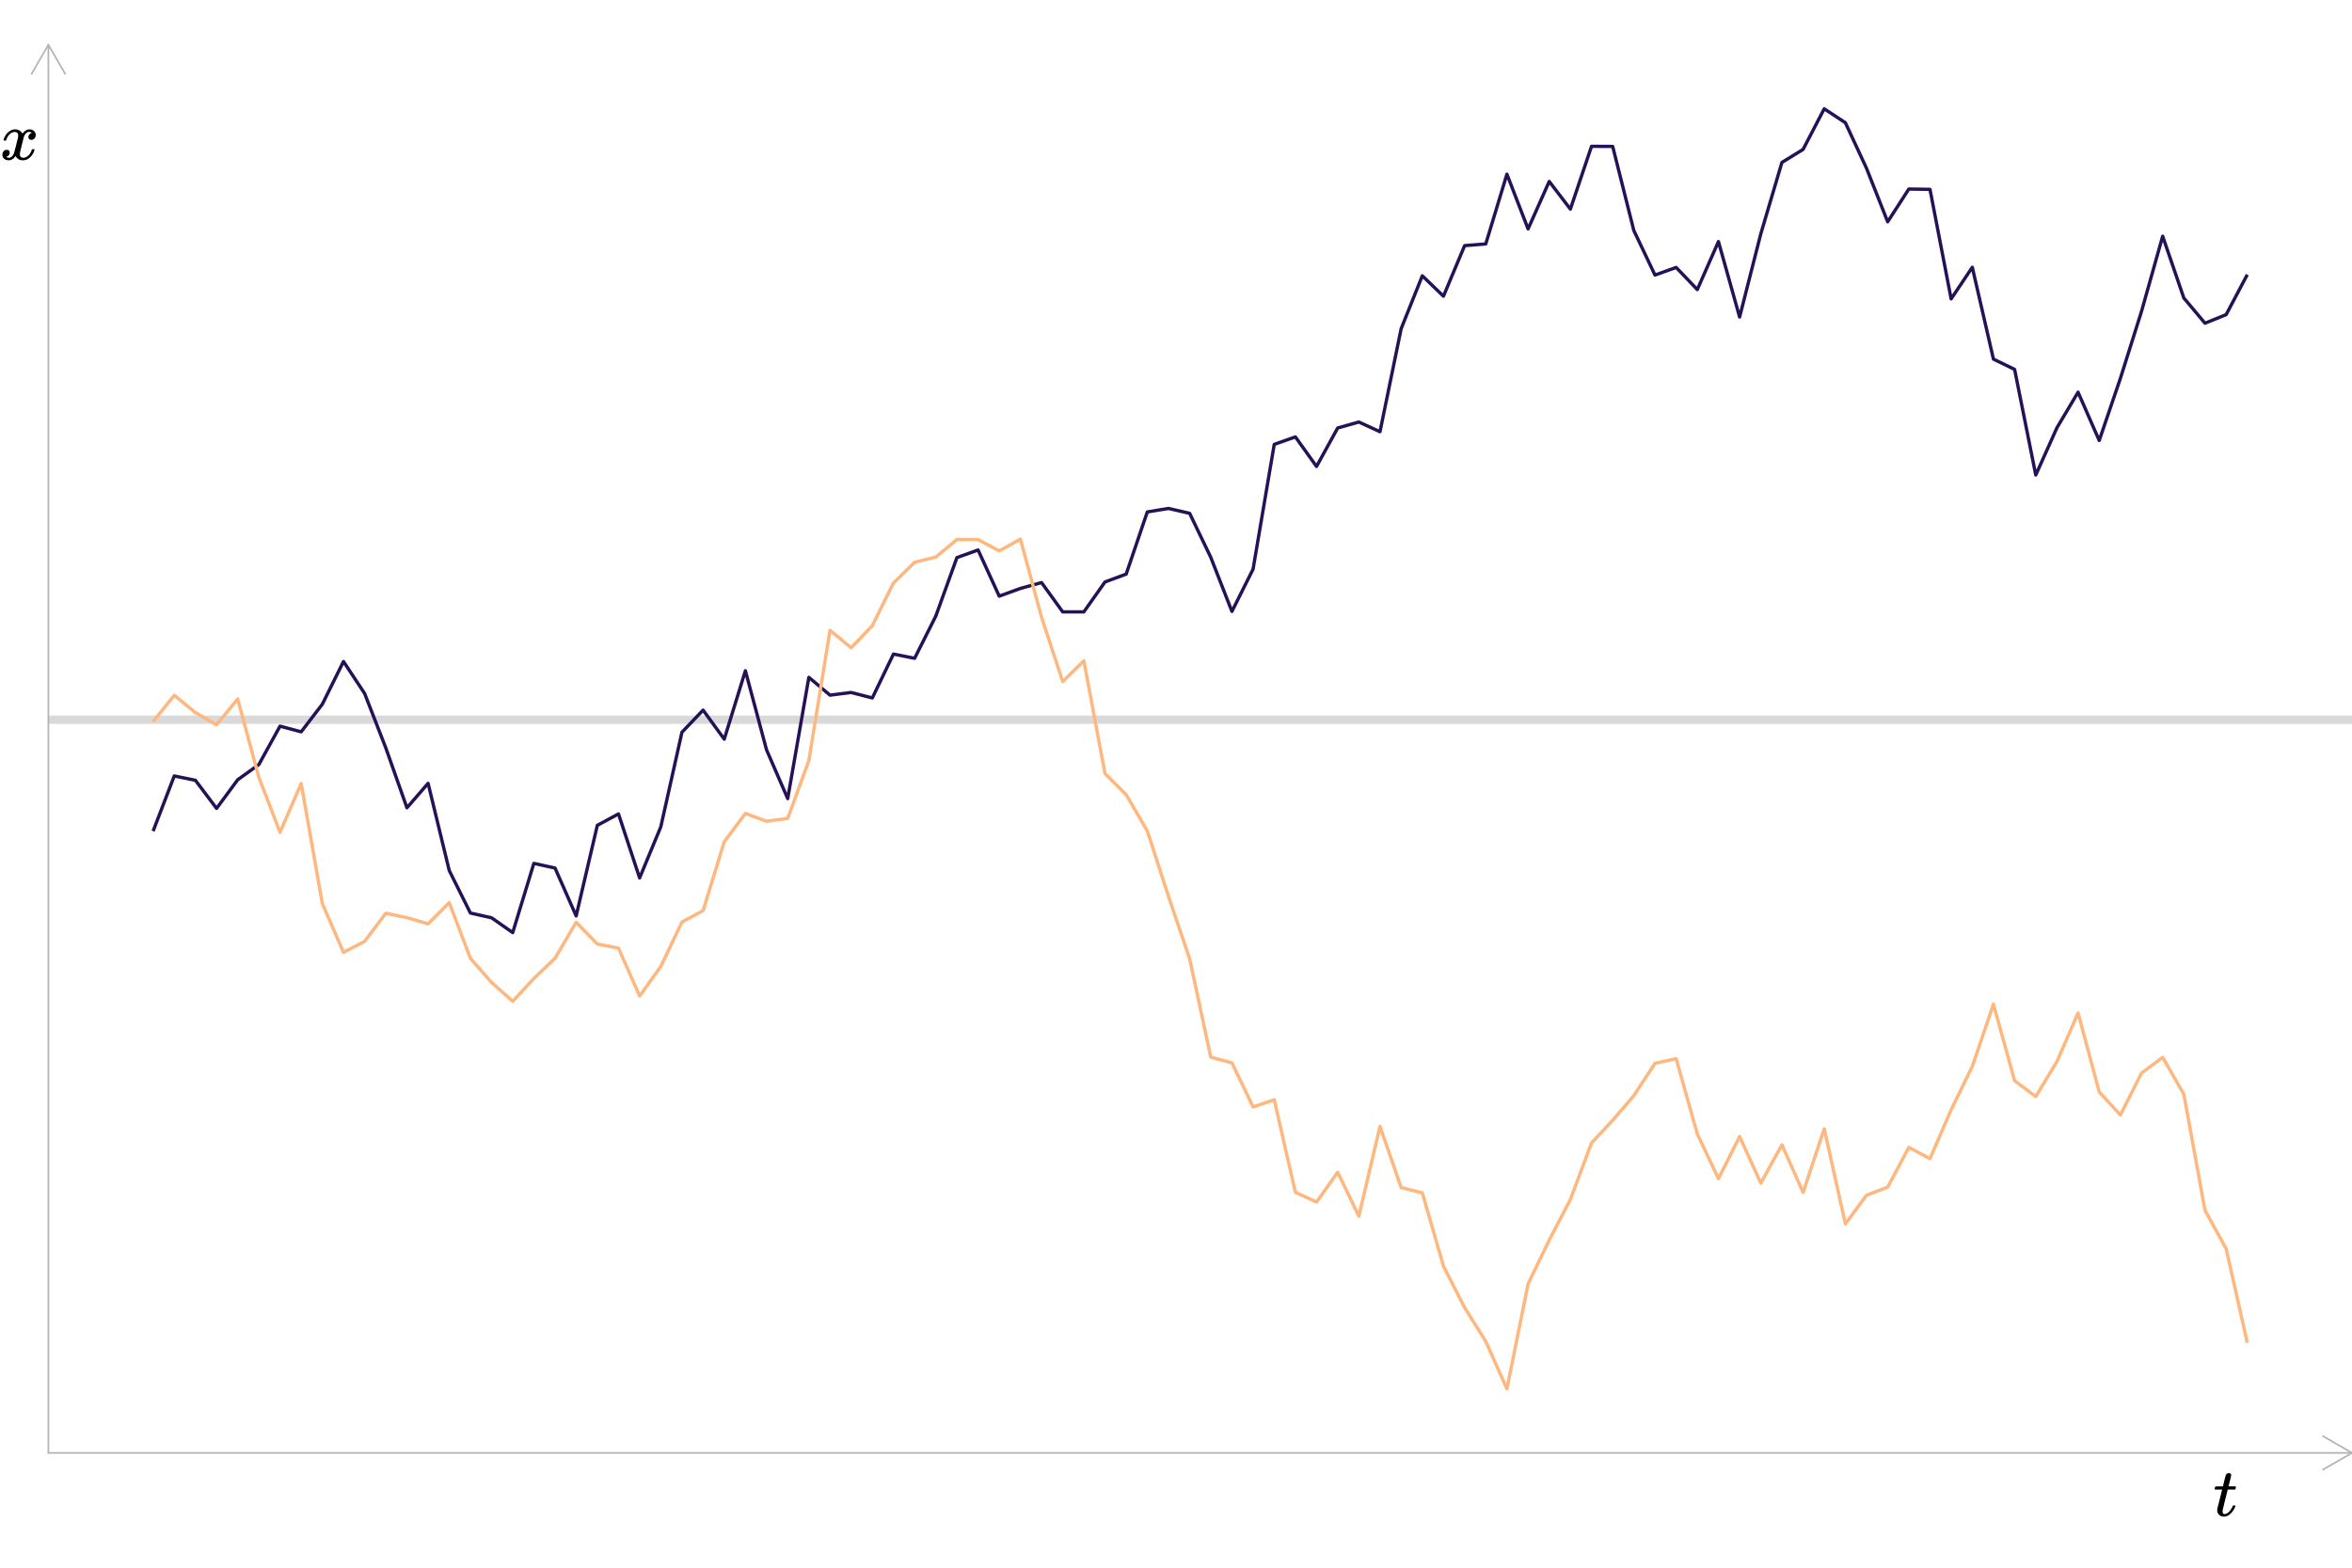
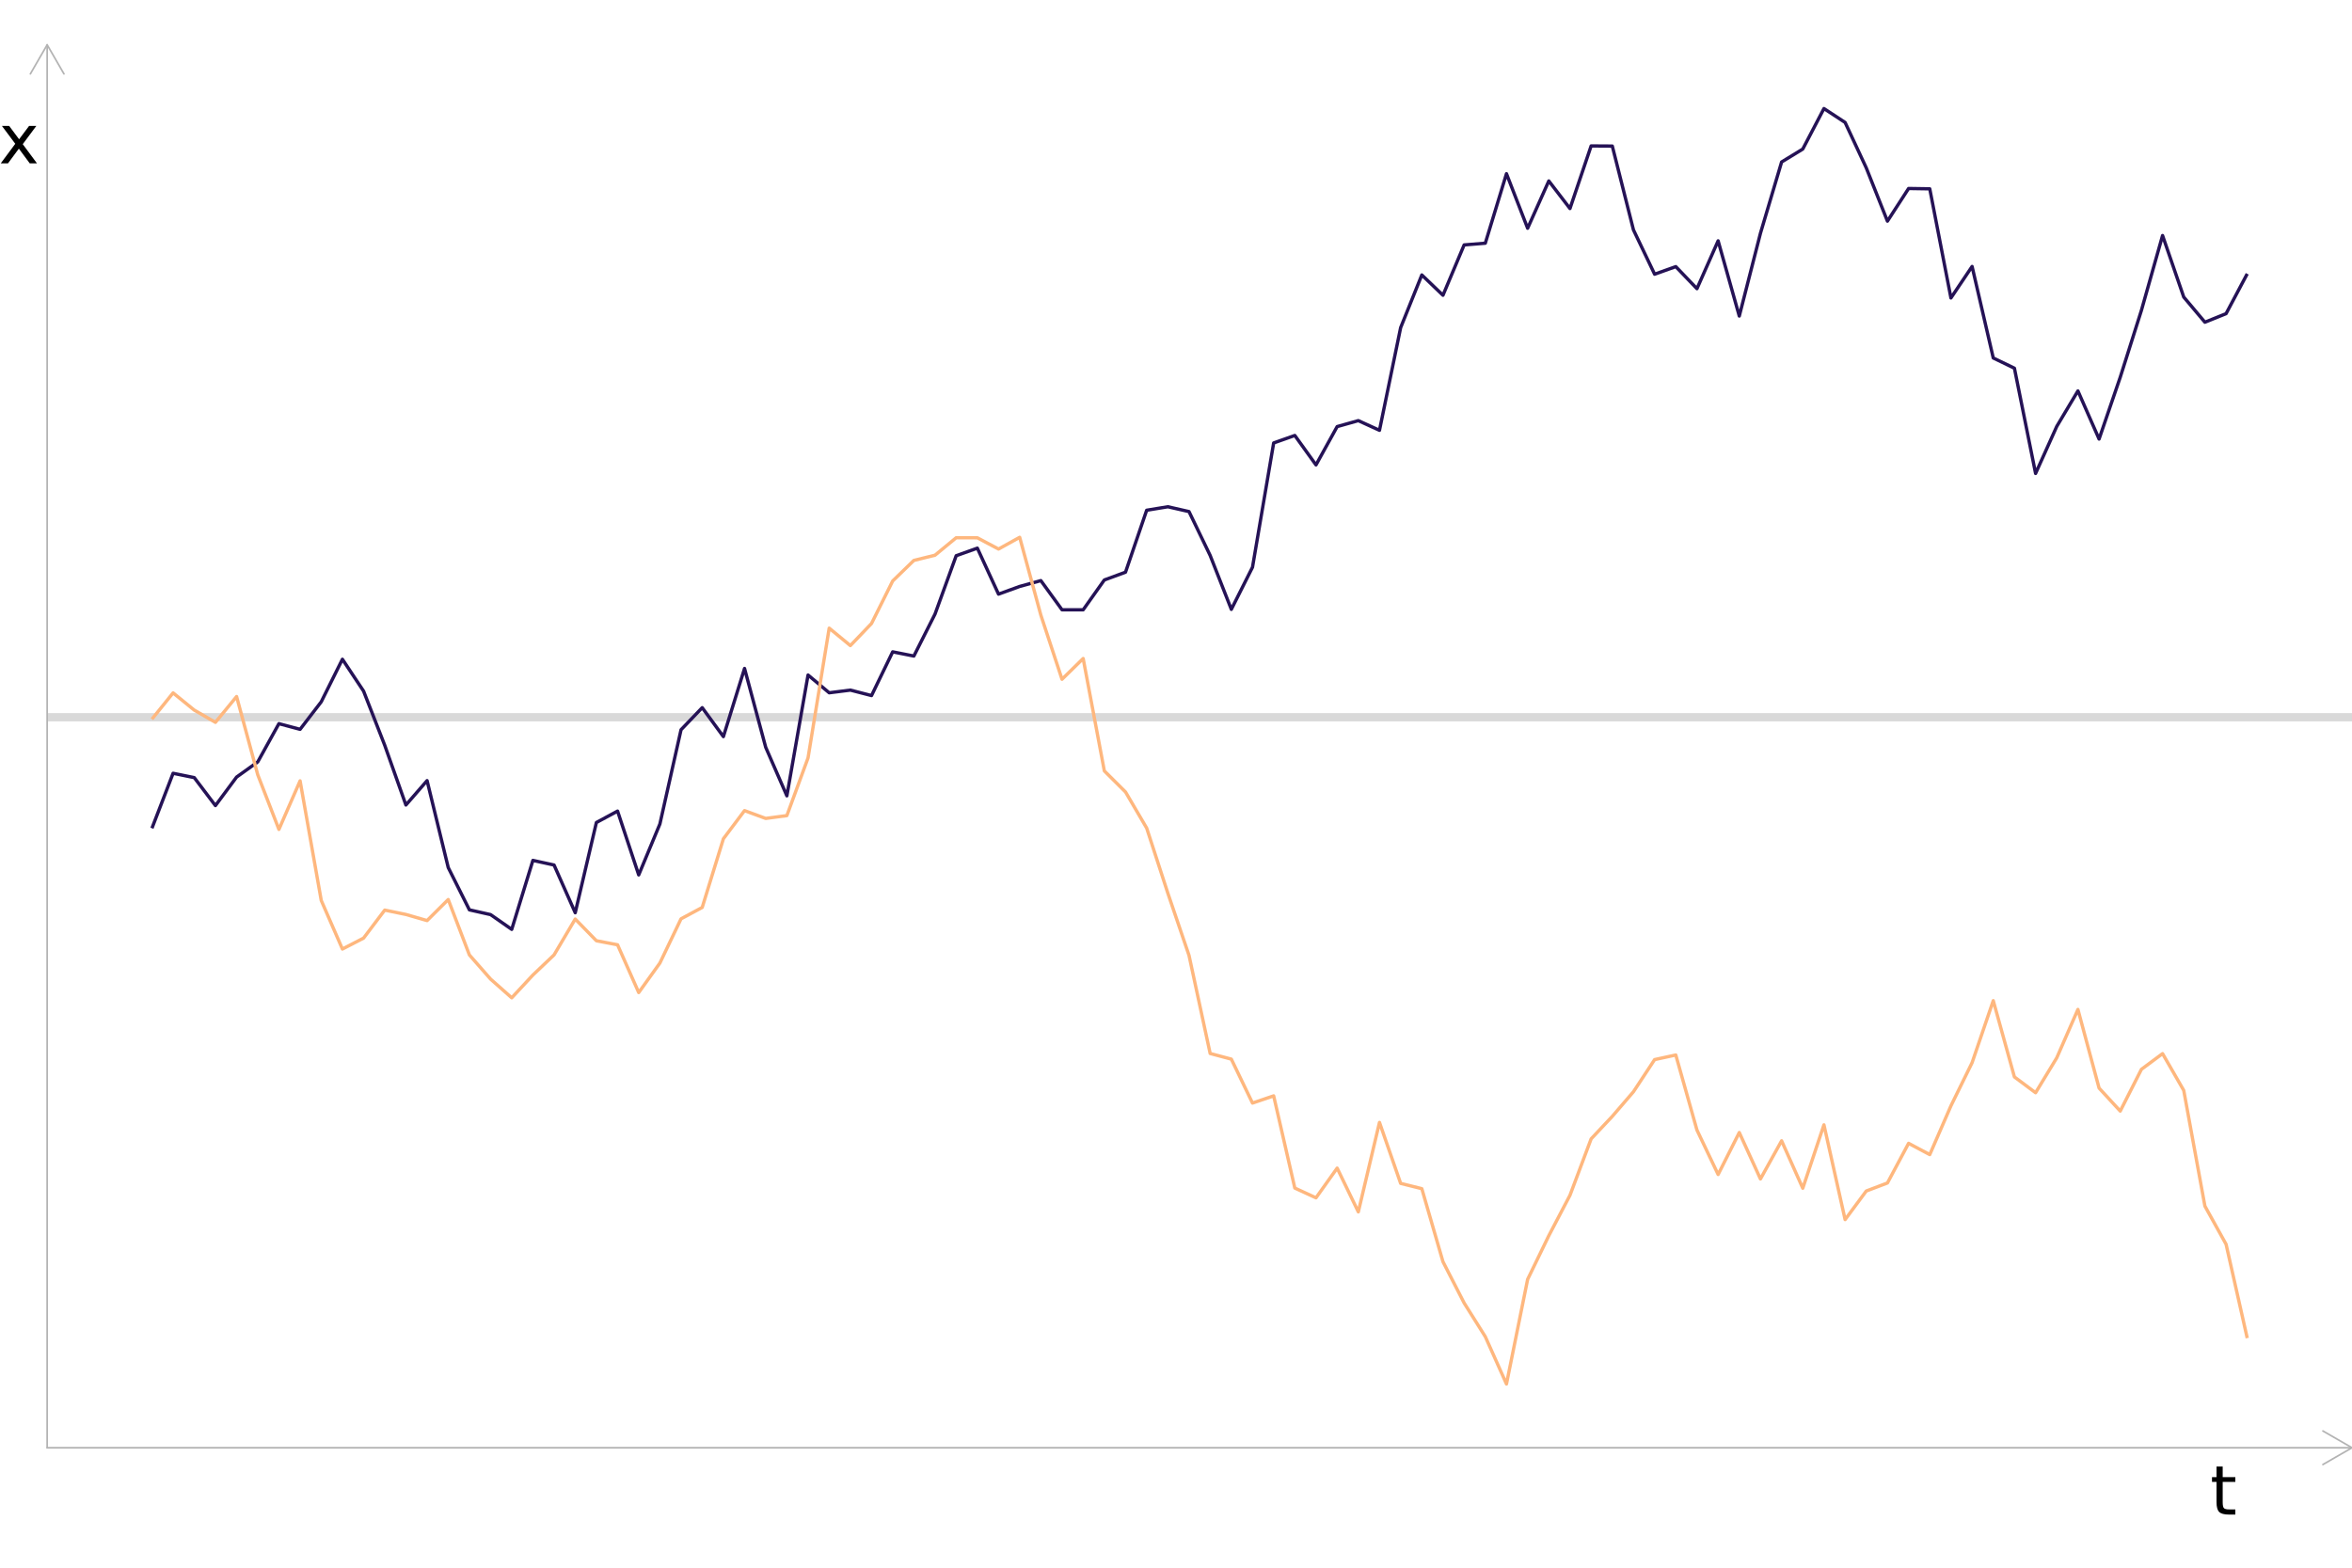
- <svg xmlns="http://www.w3.org/2000/svg" xmlns:xlink="http://www.w3.org/1999/xlink" width="756pt" height="504pt" viewBox="0 0 756 504" version="1.1">
+ <svg xmlns="http://www.w3.org/2000/svg" xmlns:xlink="http://www.w3.org/1999/xlink" width="756" height="504" viewBox="0 0 756 504">
  <defs>
    <g>
-       <symbol overflow="visible" id="glyph0-0">
-         <path style="stroke:none;" d="M 1.094 0 L 4.406 0 L 4.406 -11.719 L 1.094 -11.719 Z M 2.203 -1.094 L 2.203 -10.625 L 3.297 -10.625 L 3.297 -1.094 Z M 2.203 -1.094 " />
-       </symbol>
-       <symbol overflow="visible" id="glyph0-1">
-         <path style="stroke:none;" d="M 0.578 -8.469 L 1.688 -8.469 C 2.75 -8.469 2.812 -8.469 2.812 -8.422 C 2.797 -8.406 2.438 -7 2.031 -5.297 L 1.25 -2.219 L 1.25 -1.828 C 1.25 -1.453 1.25 -1.406 1.297 -1.234 C 1.562 -0.375 2.312 0.234 3.406 0.234 C 4.109 0.234 4.688 -0.016 5.141 -0.375 C 5.859 -0.906 6.688 -1.953 7.016 -2.922 C 7.062 -3.031 7.109 -3.125 7.109 -3.188 C 7.109 -3.344 6.953 -3.359 6.672 -3.359 C 6.312 -3.359 6.297 -3.344 6.219 -3.172 C 6.141 -2.953 5.969 -2.578 5.828 -2.359 C 5.266 -1.359 4.531 -0.719 3.828 -0.594 C 3.719 -0.578 3.625 -0.578 3.562 -0.578 C 3.078 -0.578 2.969 -0.984 2.969 -1.5 C 2.969 -1.609 2.969 -1.719 2.984 -1.828 C 3.016 -1.984 3.328 -3.234 3.828 -5.281 L 4.625 -8.469 L 6.969 -8.469 C 7.062 -8.562 7.266 -8.969 7.266 -9.234 C 7.266 -9.344 7.172 -9.422 7.109 -9.484 L 5.984 -9.484 C 4.953 -9.484 4.891 -9.484 4.891 -9.531 C 4.891 -9.531 5.734 -12.781 5.734 -13.109 C 5.734 -13.516 5.406 -13.75 5.031 -13.766 C 4.531 -13.766 4.188 -13.516 4.031 -13.156 C 3.953 -13.031 3.844 -12.609 3.5 -11.234 L 3.078 -9.484 L 1.906 -9.484 C 0.641 -9.484 0.656 -9.484 0.594 -9.344 C 0.547 -9.312 0.422 -8.797 0.422 -8.688 C 0.422 -8.578 0.5 -8.531 0.578 -8.469 Z M 0.578 -8.469 " />
-       </symbol>
-       <symbol overflow="visible" id="glyph0-2">
-         <path style="stroke:none;" d="M 1.281 -6.109 L 1.578 -6.109 C 2 -6.109 1.984 -6.141 2.047 -6.375 C 2.375 -7.547 3.344 -8.891 4.781 -8.891 C 5.453 -8.891 5.859 -8.453 5.859 -7.75 C 5.859 -7.5 5.812 -7.234 5.734 -6.891 C 5.516 -6.203 4.734 -2.359 4.266 -1.562 C 3.891 -0.922 3.406 -0.578 2.906 -0.578 C 2.75 -0.578 2.484 -0.609 2.328 -0.688 C 2.219 -0.719 2 -0.859 2 -0.875 C 2 -0.875 2.047 -0.906 2.062 -0.906 C 2.109 -0.922 2.25 -0.969 2.359 -1.031 C 2.766 -1.234 3.125 -1.656 3.125 -2.219 C 3.125 -2.844 2.75 -3.141 2.172 -3.141 C 1.312 -3.141 0.766 -2.391 0.766 -1.562 C 0.766 -1.25 0.844 -0.953 0.984 -0.688 C 1.297 -0.156 1.875 0.219 2.797 0.219 C 3.125 0.219 3.172 0.219 3.359 0.172 C 4 -0.047 4.578 -0.5 5 -1.141 C 5.438 -0.375 6.156 0.234 7.328 0.234 C 8.266 0.234 8.891 -0.094 9.5 -0.578 C 10.188 -1.172 10.781 -2 11.047 -2.953 C 11.062 -3.062 11.094 -3.125 11.094 -3.188 C 11.094 -3.344 10.984 -3.359 10.672 -3.359 C 10.297 -3.359 10.281 -3.359 10.188 -3.078 C 9.875 -1.953 8.828 -0.578 7.5 -0.578 C 6.812 -0.578 6.375 -1.016 6.375 -1.719 C 6.375 -1.906 6.406 -2.156 6.453 -2.375 C 6.516 -2.734 7.609 -7.156 7.703 -7.391 C 7.938 -8.078 8.453 -8.641 8.938 -8.844 C 9.062 -8.891 9.109 -8.891 9.344 -8.891 C 9.641 -8.891 9.812 -8.859 9.984 -8.75 C 10.125 -8.688 10.234 -8.625 10.234 -8.609 C 9.656 -8.406 9.125 -7.984 9.125 -7.219 C 9.125 -6.688 9.5 -6.344 10.078 -6.344 C 10.938 -6.344 11.484 -7.062 11.484 -7.938 C 11.484 -8.906 10.688 -9.719 9.453 -9.719 C 8.781 -9.719 8.125 -9.391 7.594 -8.797 C 7.406 -8.625 7.344 -8.484 7.234 -8.344 C 6.859 -9.109 5.938 -9.719 4.891 -9.719 C 4.734 -9.719 4.578 -9.703 4.422 -9.688 C 3.438 -9.531 2.484 -8.859 1.828 -7.875 C 1.547 -7.438 1.188 -6.672 1.141 -6.359 C 1.141 -6.219 1.203 -6.188 1.281 -6.109 Z M 1.281 -6.109 " />
-       </symbol>
+       <g id="glyph-0-0">
+         <path d="M 1.094 3.891 L 1.094 -15.516 L 12.094 -15.516 L 12.094 3.891 Z M 2.328 2.672 L 10.875 2.672 L 10.875 -14.281 L 2.328 -14.281 Z M 2.328 2.672 " />
+       </g>
+       <g id="glyph-0-1">
+         <path d="M 4.031 -15.453 L 4.031 -12.031 L 8.094 -12.031 L 8.094 -10.5 L 4.031 -10.5 L 4.031 -3.969 C 4.031 -2.988 4.16 -2.359 4.422 -2.078 C 4.691 -1.797 5.238 -1.656 6.062 -1.656 L 8.094 -1.656 L 8.094 0 L 6.062 0 C 4.539 0 3.488 -0.281 2.906 -0.844 C 2.332 -1.414 2.047 -2.457 2.047 -3.969 L 2.047 -10.5 L 0.594 -10.5 L 0.594 -12.031 L 2.047 -12.031 L 2.047 -15.453 Z M 4.031 -15.453 " />
+       </g>
+       <g id="glyph-0-2">
+         <path d="M 12.078 -12.031 L 7.719 -6.172 L 12.297 0 L 9.969 0 L 6.469 -4.734 L 2.969 0 L 0.641 0 L 5.312 -6.297 L 1.031 -12.031 L 3.359 -12.031 L 6.547 -7.75 L 9.75 -12.031 Z M 12.078 -12.031 " />
+       </g>
    </g>
-     <clipPath id="clip1">
-       <path d="M 15.555 230 L 756 230 L 756 233 L 15.555 233 Z M 15.555 230 " />
+     <clipPath id="clip-0">
+       <path clip-rule="nonzero" d="M 15.16 229 L 756 229 L 756 232 L 15.16 232 Z M 15.16 229 " />
    </clipPath>
  </defs>
-   <g id="surface64">
-     <rect x="0" y="0" width="756" height="504" style="fill:rgb(100%,100%,100%);fill-opacity:1;stroke:none;" />
-     <g clip-path="url(#clip1)" clip-rule="nonzero">
-       <path style="fill:none;stroke-width:2.667;stroke-linecap:butt;stroke-linejoin:round;stroke:rgb(85.098%,85.098%,85.098%);stroke-opacity:1;stroke-miterlimit:10;" d="M 15.555 231.387 L 756 231.387 " />
-     </g>
-     <path style="fill:none;stroke-width:1.067;stroke-linecap:butt;stroke-linejoin:round;stroke:rgb(14.51%,7.059%,33.725%);stroke-opacity:1;stroke-miterlimit:10;" d="M 49.211 267.207 L 56.012 249.465 L 62.809 250.859 L 69.609 259.891 L 76.406 250.688 L 83.207 245.789 L 90.008 233.453 L 96.805 235.277 L 103.605 226.398 L 110.406 212.668 L 117.203 222.953 L 124.004 240.434 L 130.801 259.695 L 137.602 251.836 L 144.402 279.879 L 151.199 293.531 L 158 295.066 L 164.801 299.828 L 171.598 277.574 L 178.398 279.066 L 185.195 294.461 L 191.996 265.348 L 198.797 261.664 L 205.594 282.254 L 212.395 265.836 L 219.195 235.414 L 225.992 228.293 L 232.793 237.633 L 239.59 215.637 L 246.391 241.074 L 253.191 256.742 L 259.988 217.758 L 266.789 223.488 L 273.59 222.625 L 280.387 224.387 L 287.188 210.277 L 293.984 211.637 L 300.785 198.082 L 307.586 179.258 L 314.383 176.82 L 321.184 191.656 L 327.984 189.176 L 334.781 187.297 L 341.582 196.707 L 348.379 196.715 L 355.18 187.09 L 361.98 184.578 L 368.777 164.586 L 375.578 163.465 L 382.379 165.023 L 389.176 179.172 L 395.977 196.57 L 402.773 182.98 L 409.574 142.875 L 416.375 140.461 L 423.172 149.957 L 429.973 137.598 L 436.773 135.672 L 443.57 138.793 L 450.371 105.672 L 457.168 88.668 L 463.969 95.219 L 470.77 78.973 L 477.566 78.426 L 484.367 56 L 491.168 73.598 L 497.965 58.336 L 504.766 67.234 L 511.562 47.039 L 518.363 47.078 L 525.164 74.121 L 531.961 88.426 L 538.762 85.98 L 545.562 93.098 L 552.359 77.66 L 559.16 101.926 L 565.961 75.211 L 572.758 52.219 L 579.559 48.039 L 586.355 34.977 L 593.156 39.457 L 599.957 54.117 L 606.754 71.305 L 613.555 60.773 L 620.355 60.879 L 627.152 96.09 L 633.953 85.93 L 640.75 115.457 L 647.551 118.758 L 654.352 152.715 L 661.148 137.539 L 667.949 126.09 L 674.75 141.613 L 681.547 121.664 L 688.348 100.09 L 695.145 75.941 L 701.945 95.797 L 708.746 103.91 L 715.543 101.156 L 722.344 88.297 " />
-     <path style="fill:none;stroke-width:1.067;stroke-linecap:butt;stroke-linejoin:round;stroke:rgb(99.608%,71.765%,49.412%);stroke-opacity:1;stroke-miterlimit:10;" d="M 49.211 231.996 L 56.012 223.527 L 62.809 229.078 L 69.609 233.023 L 76.406 224.703 L 83.207 249.941 L 90.008 267.574 L 96.805 251.906 L 103.605 290.496 L 110.406 306.176 L 117.203 302.645 L 124.004 293.609 L 130.801 295.02 L 137.602 296.996 L 144.402 290.195 L 151.199 308.082 L 158 315.867 L 164.801 321.91 L 171.598 314.559 L 178.398 308.066 L 185.195 296.496 L 191.996 303.504 L 198.797 304.809 L 205.594 320.215 L 212.395 310.699 L 219.195 296.43 L 225.992 292.754 L 232.793 270.602 L 239.59 261.512 L 246.391 264.027 L 253.191 263.121 L 259.988 244.504 L 266.789 202.637 L 273.59 208.258 L 280.387 201.133 L 287.188 187.41 L 293.984 180.773 L 300.785 179.094 L 307.586 173.457 L 314.383 173.477 L 321.184 177.105 L 327.984 173.324 L 334.781 198.434 L 341.582 219.125 L 348.379 212.434 L 355.18 248.695 L 361.98 255.488 L 368.777 267.148 L 375.578 288.148 L 382.379 308.215 L 389.176 339.875 L 395.977 341.699 L 402.773 355.875 L 409.574 353.551 L 416.375 383.301 L 423.172 386.445 L 429.973 376.867 L 436.773 390.984 L 443.57 362.121 L 450.371 381.793 L 457.168 383.496 L 463.969 407.07 L 470.77 420.391 L 477.566 431.254 L 484.367 446.516 L 491.168 412.754 L 497.965 398.672 L 504.766 385.625 L 511.562 367.43 L 518.363 360.164 L 525.164 352.223 L 531.961 341.848 L 538.762 340.367 L 545.562 364.586 L 552.359 378.918 L 559.16 365.379 L 565.961 380.363 L 572.758 368.051 L 579.559 383.355 L 586.355 362.902 L 593.156 393.477 L 599.957 384.254 L 606.754 381.656 L 613.555 368.867 L 620.355 372.504 L 627.152 356.773 L 633.953 342.844 L 640.75 322.836 L 647.551 347.449 L 654.352 352.535 L 661.148 341.289 L 667.949 325.664 L 674.75 351.039 L 681.547 358.461 L 688.348 344.988 L 695.145 339.922 L 701.945 351.789 L 708.746 389.121 L 715.543 401.43 L 722.344 431.715 " />
-     <path style="fill:none;stroke-width:0.533;stroke-linecap:round;stroke-linejoin:round;stroke:rgb(70.196%,70.196%,70.196%);stroke-opacity:1;stroke-miterlimit:10;" d="M 15.555 467.094 L 15.555 14.398 " />
-     <path style="fill:none;stroke-width:0.533;stroke-linecap:round;stroke-linejoin:round;stroke:rgb(70.196%,70.196%,70.196%);stroke-opacity:1;stroke-miterlimit:10;" d="M 20.953 23.754 L 15.555 14.398 L 10.152 23.754 " />
-     <path style="fill:none;stroke-width:0.533;stroke-linecap:round;stroke-linejoin:round;stroke:rgb(70.196%,70.196%,70.196%);stroke-opacity:1;stroke-miterlimit:10;" d="M 15.555 467.094 L 756 467.094 " />
-     <path style="fill:none;stroke-width:0.533;stroke-linecap:round;stroke-linejoin:round;stroke:rgb(70.196%,70.196%,70.196%);stroke-opacity:1;stroke-miterlimit:10;" d="M 746.648 472.492 L 756 467.094 L 746.648 461.695 " />
-     <g style="fill:rgb(0%,0%,0%);fill-opacity:1;">
-       <use xlink:href="#glyph0-1" x="711.434" y="487.344" />
-     </g>
-     <g style="fill:rgb(0%,0%,0%);fill-opacity:1;">
-       <use xlink:href="#glyph0-2" x="0" y="51.309" />
-     </g>
+   <rect x="-75.6" y="-50.4" width="907.2" height="604.8" fill="rgb(100%, 100%, 100%)" fill-opacity="1" />
+   <g clip-path="url(#clip-0)">
+     <path fill="none" stroke-width="2.667" stroke-linecap="butt" stroke-linejoin="round" stroke="rgb(85.098%, 85.098%, 85.098%)" stroke-opacity="1" stroke-miterlimit="10" d="M 15.16 230.594 L 756 230.594 " />
+   </g>
+   <path fill="none" stroke-width="1.067" stroke-linecap="butt" stroke-linejoin="round" stroke="rgb(14.51%, 7.059%, 33.725%)" stroke-opacity="1" stroke-miterlimit="10" d="M 48.836 266.281 L 55.637 248.605 L 62.441 249.996 L 69.242 258.992 L 76.047 249.824 L 82.848 244.945 L 89.652 232.652 L 96.457 234.473 L 103.258 225.625 L 110.062 211.945 L 116.863 222.191 L 123.668 239.609 L 130.469 258.801 L 137.273 250.969 L 144.074 278.91 L 150.879 292.512 L 157.68 294.039 L 164.484 298.785 L 171.289 276.613 L 178.09 278.098 L 184.895 293.438 L 191.695 264.43 L 198.5 260.762 L 205.301 281.277 L 212.105 264.914 L 218.906 234.605 L 225.711 227.512 L 232.516 236.816 L 239.316 214.902 L 246.121 240.246 L 252.922 255.855 L 259.727 217.016 L 266.527 222.723 L 273.332 221.863 L 280.133 223.621 L 286.938 209.562 L 293.742 210.914 L 300.543 197.41 L 307.348 178.656 L 314.148 176.227 L 320.953 191.008 L 327.754 188.539 L 334.559 186.664 L 341.359 196.039 L 348.164 196.047 L 354.965 186.457 L 361.77 183.957 L 368.574 164.039 L 375.375 162.918 L 382.18 164.473 L 388.98 178.57 L 395.785 195.906 L 402.586 182.367 L 409.391 142.406 L 416.191 140 L 422.996 149.465 L 429.801 137.145 L 436.602 135.23 L 443.406 138.34 L 450.207 105.336 L 457.012 88.395 L 463.812 94.922 L 470.617 78.738 L 477.418 78.191 L 484.223 55.848 L 491.027 73.379 L 497.828 58.176 L 504.633 67.043 L 511.434 46.918 L 518.238 46.961 L 525.039 73.902 L 531.844 88.156 L 538.645 85.719 L 545.449 92.809 L 552.254 77.43 L 559.055 101.605 L 565.859 74.992 L 572.66 52.078 L 579.465 47.918 L 586.266 34.902 L 593.07 39.367 L 599.871 53.973 L 606.676 71.094 L 613.477 60.602 L 620.281 60.707 L 627.086 95.789 L 633.887 85.668 L 640.691 115.086 L 647.492 118.379 L 654.297 152.211 L 661.098 137.09 L 667.902 125.68 L 674.703 141.148 L 681.508 121.27 L 688.312 99.777 L 695.113 75.719 L 701.918 95.5 L 708.719 103.586 L 715.523 100.84 L 722.324 88.027 " />
+   <path fill="none" stroke-width="1.067" stroke-linecap="butt" stroke-linejoin="round" stroke="rgb(99.608%, 71.765%, 49.412%)" stroke-opacity="1" stroke-miterlimit="10" d="M 48.836 231.203 L 55.637 222.762 L 62.441 228.297 L 69.242 232.227 L 76.047 223.934 L 82.848 249.082 L 89.652 266.648 L 96.457 251.039 L 103.258 289.488 L 110.062 305.109 L 116.863 301.594 L 123.668 292.59 L 130.469 293.992 L 137.273 295.961 L 144.074 289.191 L 150.879 307.008 L 157.68 314.766 L 164.484 320.785 L 171.289 313.465 L 178.09 306.992 L 184.895 295.469 L 191.695 302.445 L 198.5 303.746 L 205.301 319.098 L 212.105 309.617 L 218.906 295.398 L 225.711 291.734 L 232.516 269.668 L 239.316 260.609 L 246.121 263.117 L 252.922 262.211 L 259.727 243.664 L 266.527 201.949 L 273.332 207.551 L 280.133 200.449 L 286.938 186.777 L 293.742 180.168 L 300.543 178.492 L 307.348 172.875 L 314.148 172.895 L 320.953 176.512 L 327.754 172.742 L 334.559 197.758 L 341.359 218.379 L 348.164 211.711 L 354.965 247.84 L 361.77 254.609 L 368.574 266.227 L 375.375 287.145 L 382.18 307.145 L 388.98 338.688 L 395.785 340.504 L 402.586 354.625 L 409.391 352.312 L 416.191 381.953 L 422.996 385.086 L 429.801 375.543 L 436.602 389.609 L 443.406 360.852 L 450.207 380.449 L 457.012 382.148 L 463.812 405.633 L 470.617 418.906 L 477.418 429.73 L 484.223 444.938 L 491.027 411.301 L 497.828 397.27 L 504.633 384.27 L 511.434 366.141 L 518.238 358.898 L 525.039 350.988 L 531.844 340.652 L 538.645 339.176 L 545.449 363.305 L 552.254 377.59 L 559.055 364.098 L 565.859 379.027 L 572.66 366.758 L 579.465 382.008 L 586.266 361.629 L 593.07 392.094 L 599.871 382.902 L 606.676 380.316 L 613.477 367.574 L 620.281 371.195 L 627.086 355.523 L 633.887 341.641 L 640.691 321.707 L 647.492 346.23 L 654.297 351.301 L 661.098 340.094 L 667.902 324.527 L 674.703 349.809 L 681.508 357.203 L 688.312 343.781 L 695.113 338.734 L 701.918 350.559 L 708.719 387.75 L 715.523 400.016 L 722.324 430.191 " />
+   <path fill="none" stroke-width="0.533" stroke-linecap="round" stroke-linejoin="round" stroke="rgb(70.196%, 70.196%, 70.196%)" stroke-opacity="1" stroke-miterlimit="10" d="M 15.16 465.441 L 15.16 14.398 " />
+   <path fill="none" stroke-width="0.533" stroke-linecap="round" stroke-linejoin="round" stroke="rgb(70.196%, 70.196%, 70.196%)" stroke-opacity="1" stroke-miterlimit="10" d="M 20.559 23.754 L 15.16 14.398 L 9.762 23.754 " />
+   <path fill="none" stroke-width="0.533" stroke-linecap="round" stroke-linejoin="round" stroke="rgb(70.196%, 70.196%, 70.196%)" stroke-opacity="1" stroke-miterlimit="10" d="M 15.16 465.441 L 756 465.441 " />
+   <path fill="none" stroke-width="0.533" stroke-linecap="round" stroke-linejoin="round" stroke="rgb(70.196%, 70.196%, 70.196%)" stroke-opacity="1" stroke-miterlimit="10" d="M 746.648 470.84 L 756 465.441 L 746.648 460.039 " />
+   <g fill="rgb(0%, 0%, 0%)" fill-opacity="1">
+     <use xlink:href="#glyph-0-1" x="710.406" y="486.925" />
+   </g>
+   <g fill="rgb(0%, 0%, 0%)" fill-opacity="1">
+     <use xlink:href="#glyph-0-2" x="-0.406" y="52.522" />
  </g>
</svg>
